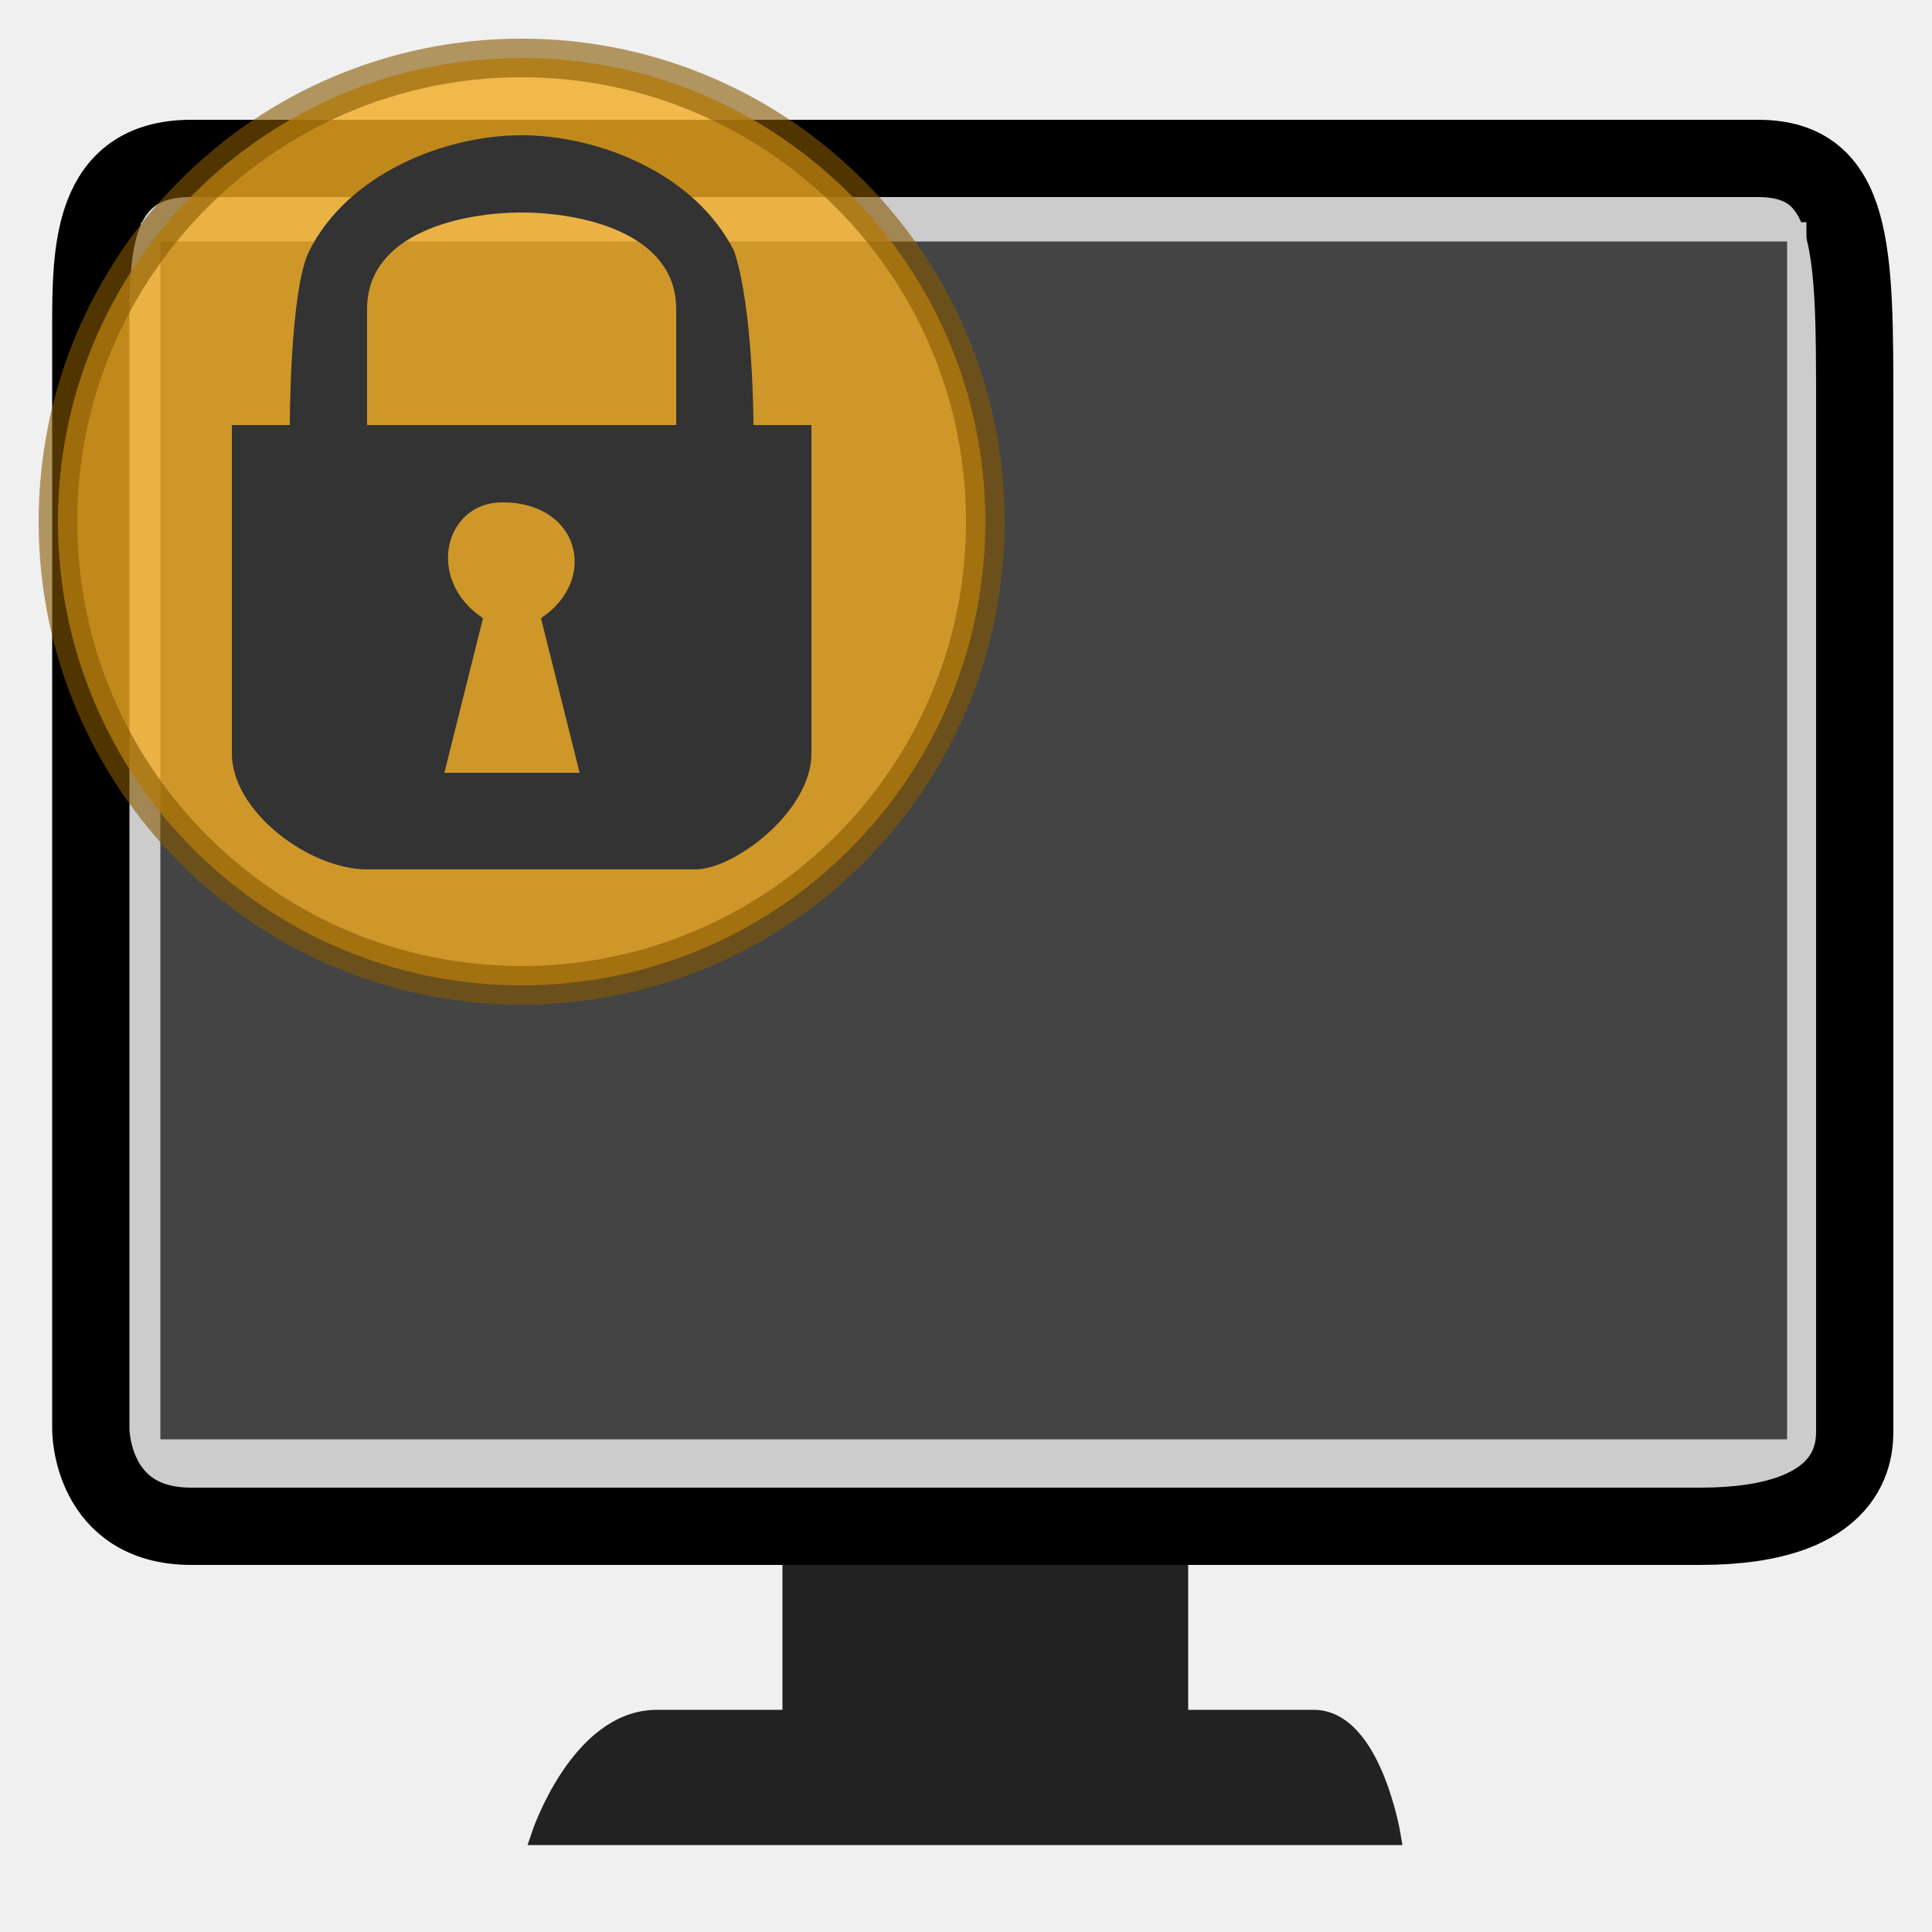
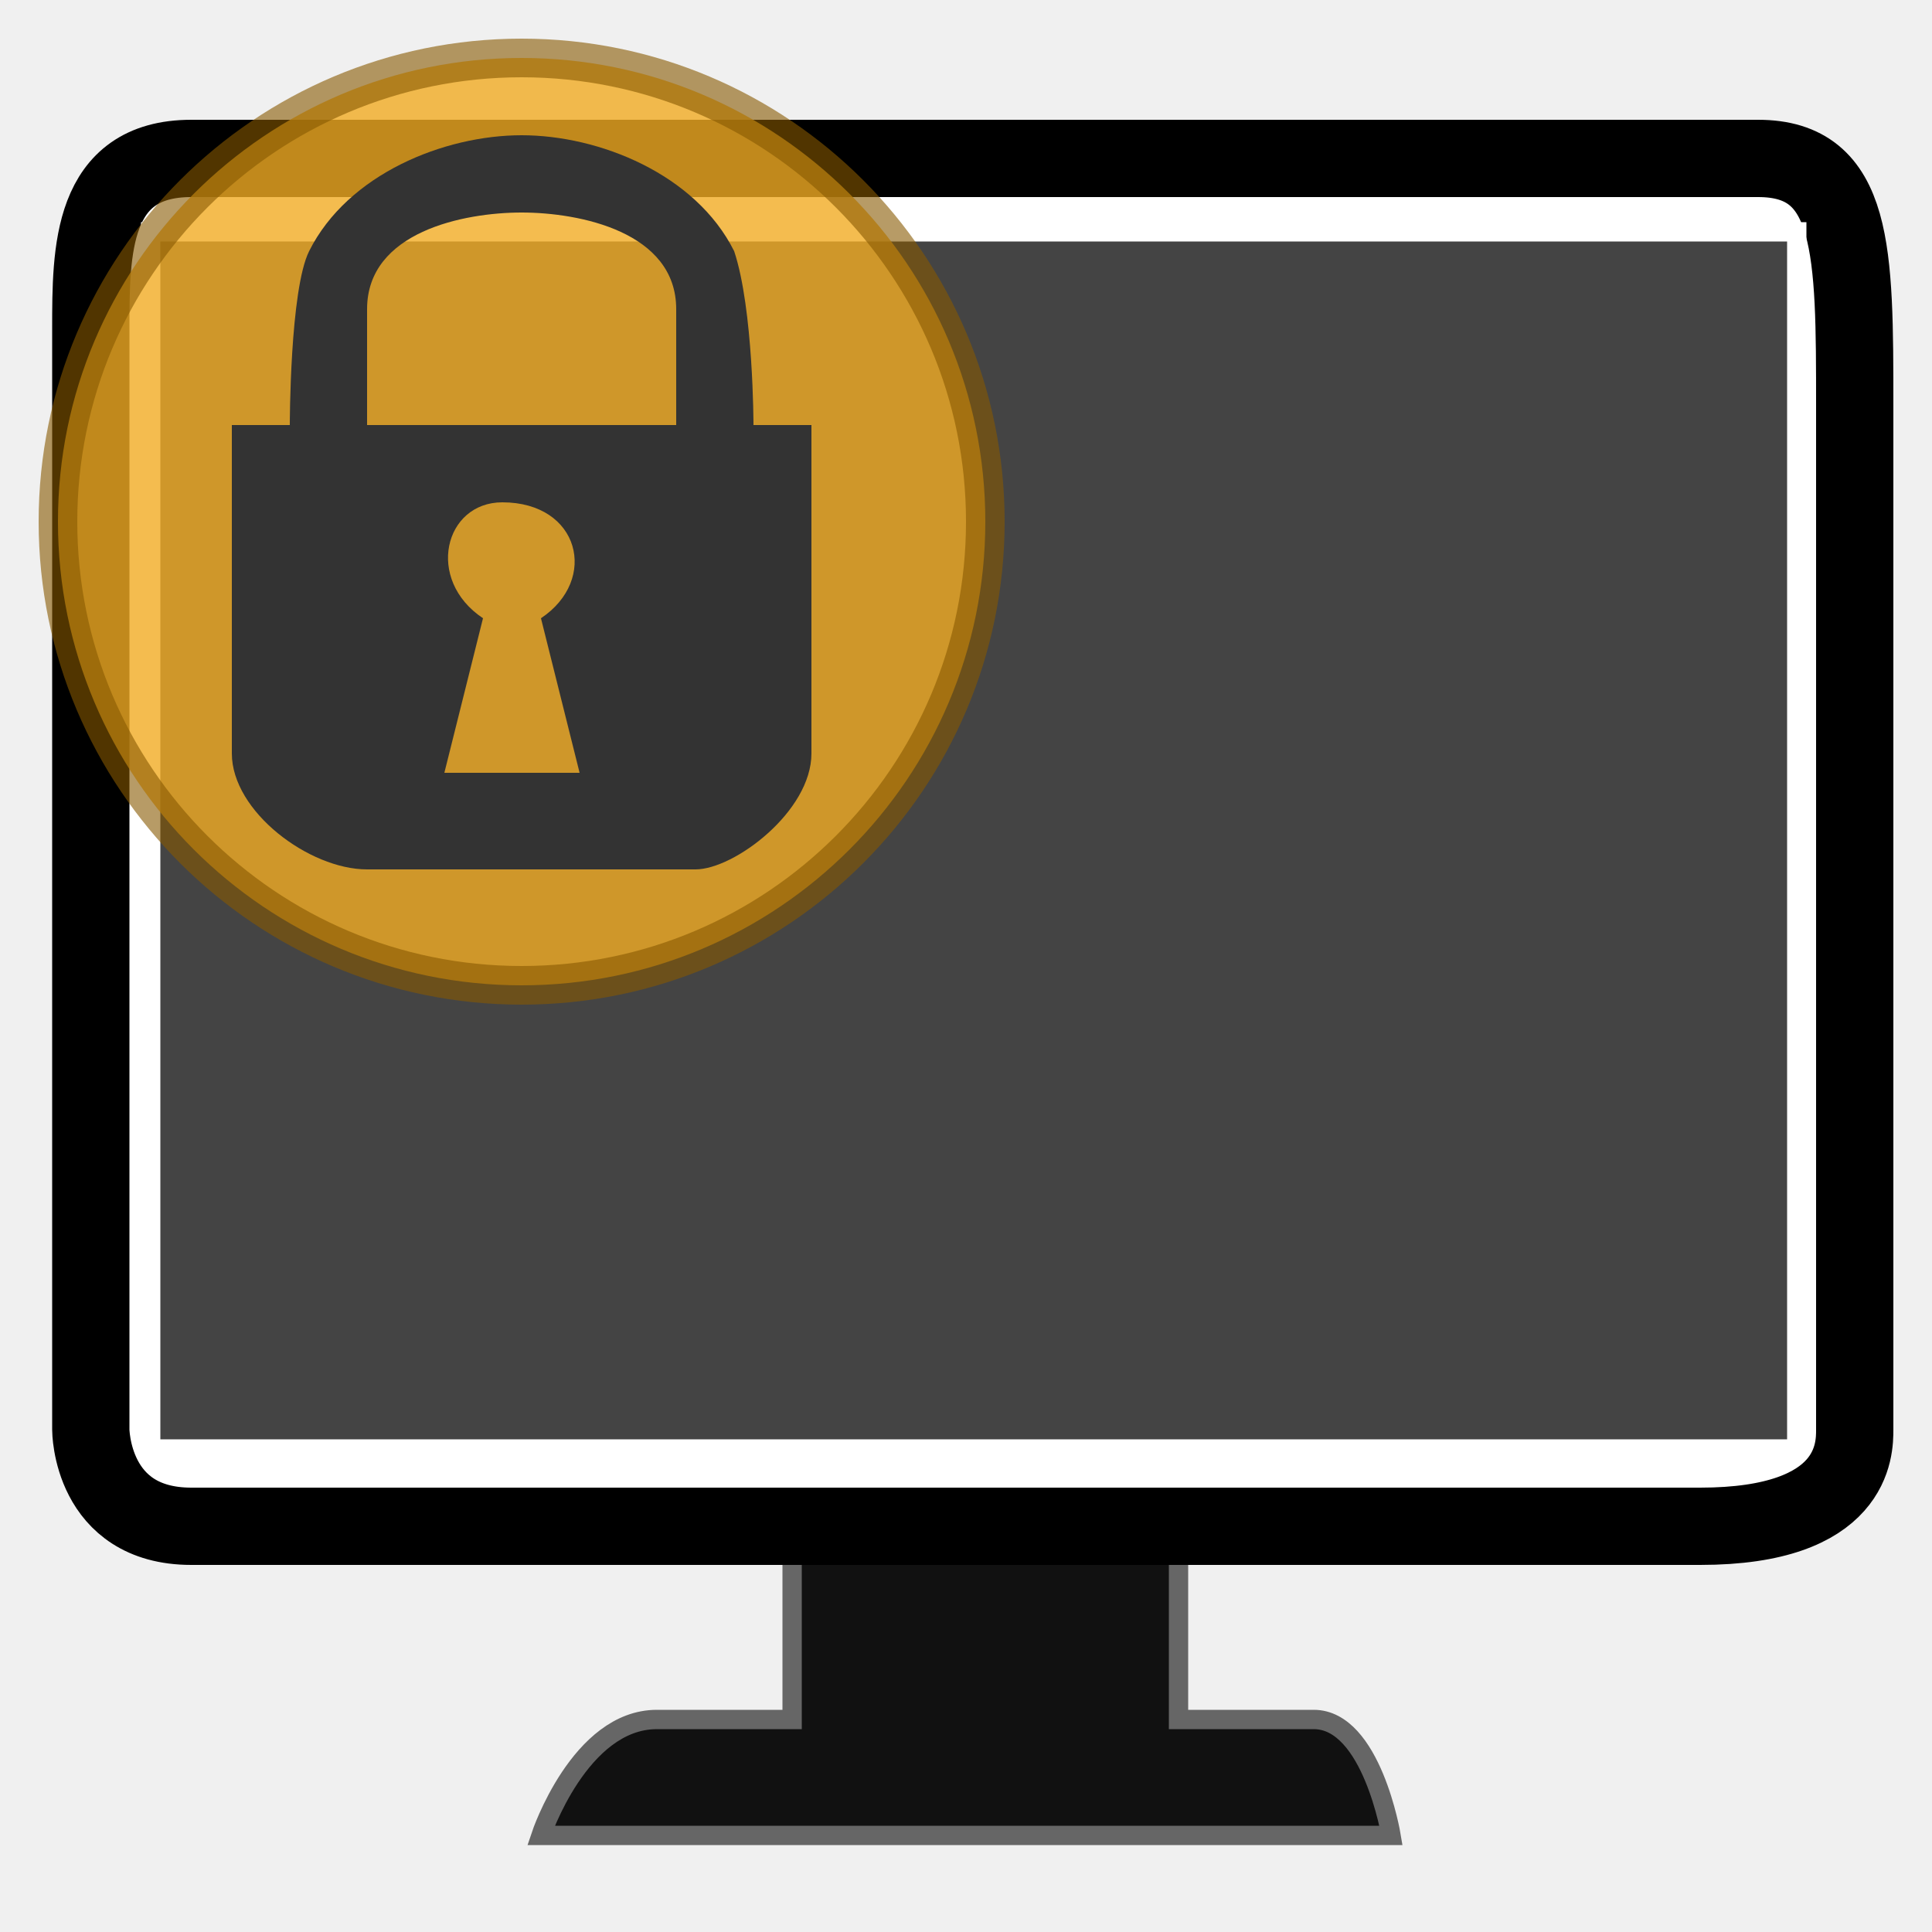
<svg height="100" width="100">
-   <path style="fill:#222222;stroke:#222222" d="m 41,81 0,8 c 0,0 -6,0 -7,0 -4,0 -6,6 -6,6 2,0 43,0 44,0 0,0 -1,-6 -4,-6 -2,0 -7,0 -7,0 l 0,-8" />
-   <path style="fill:#cccccc;stroke:#000000;stroke-width:4px;stroke-linecap:butt" d="m 4.7,74 c 0,-16 0,-45 0,-57 0,-4 0,-8.8 5.2,-8.8 9.1,0 76.1,0 81.1,0 5,0 5,4.8 5,12.8 0,11 0,46 0,53 0,1 0,5 -8,5 -5,0 -74,0 -78.1,0 -5.2,0 -5.2,-5 -5.2,-5 z" />
-   <path style="fill:#444444;stroke:#cccccc" d="M 7.8,12 93,12 93,75 7.8,75 z" />
+   <path style="fill:#111111;stroke:#666666" d="m 41,81 0,8 c 0,0 -6,0 -7,0 -4,0 -6,6 -6,6 2,0 43,0 44,0 0,0 -1,-6 -4,-6 -2,0 -7,0 -7,0 l 0,-8" />
+   <path style="fill:#ffffff;stroke:#000000;stroke-width:4px;stroke-linecap:butt" d="m 4.7,74 c 0,-16 0,-45 0,-57 0,-4 0,-8.8 5.2,-8.8 9.1,0 76.1,0 81.1,0 5,0 5,4.8 5,12.8 0,11 0,46 0,53 0,1 0,5 -8,5 -5,0 -74,0 -78.1,0 -5.2,0 -5.2,-5 -5.2,-5 z" />
+   <path style="fill:#444444;stroke:#ffffff" d="M 7.8,12 93,12 93,75 7.8,75 z" />
  <circle cx="27" cy="27" r="24" style="fill:#F1AB24;stroke:#875900;stroke-width:2;fill-opacity:0.8;stroke-opacity:0.6" />
  <path fill="#333333" d="m 27,7 c -4,0 -9,2 -11,6 -1,2 -1,9 -1,9 0,0 -2,0 -3,0 0,5 0,11 0,17 0,3 4,6 7,6 6,0 11,0 17,0 2,0 6,-3 6,-6 0,-6 0,-11 0,-17 -2,0 -2,0 -3,0 0,0 0,-6 -1,-9 C 36,9 31,7 27,7 z m 8,9 0,6 -16,0 c 0,-6 0,-6 0,-6 0,-4 5,-5 8,-5 3,0 8,1 8,5 z m -9,10 c 4,0 5,4 2,6 l 2,8 -7,0 2,-8 c -3,-2 -2,-6 1,-6 z" />
</svg>
